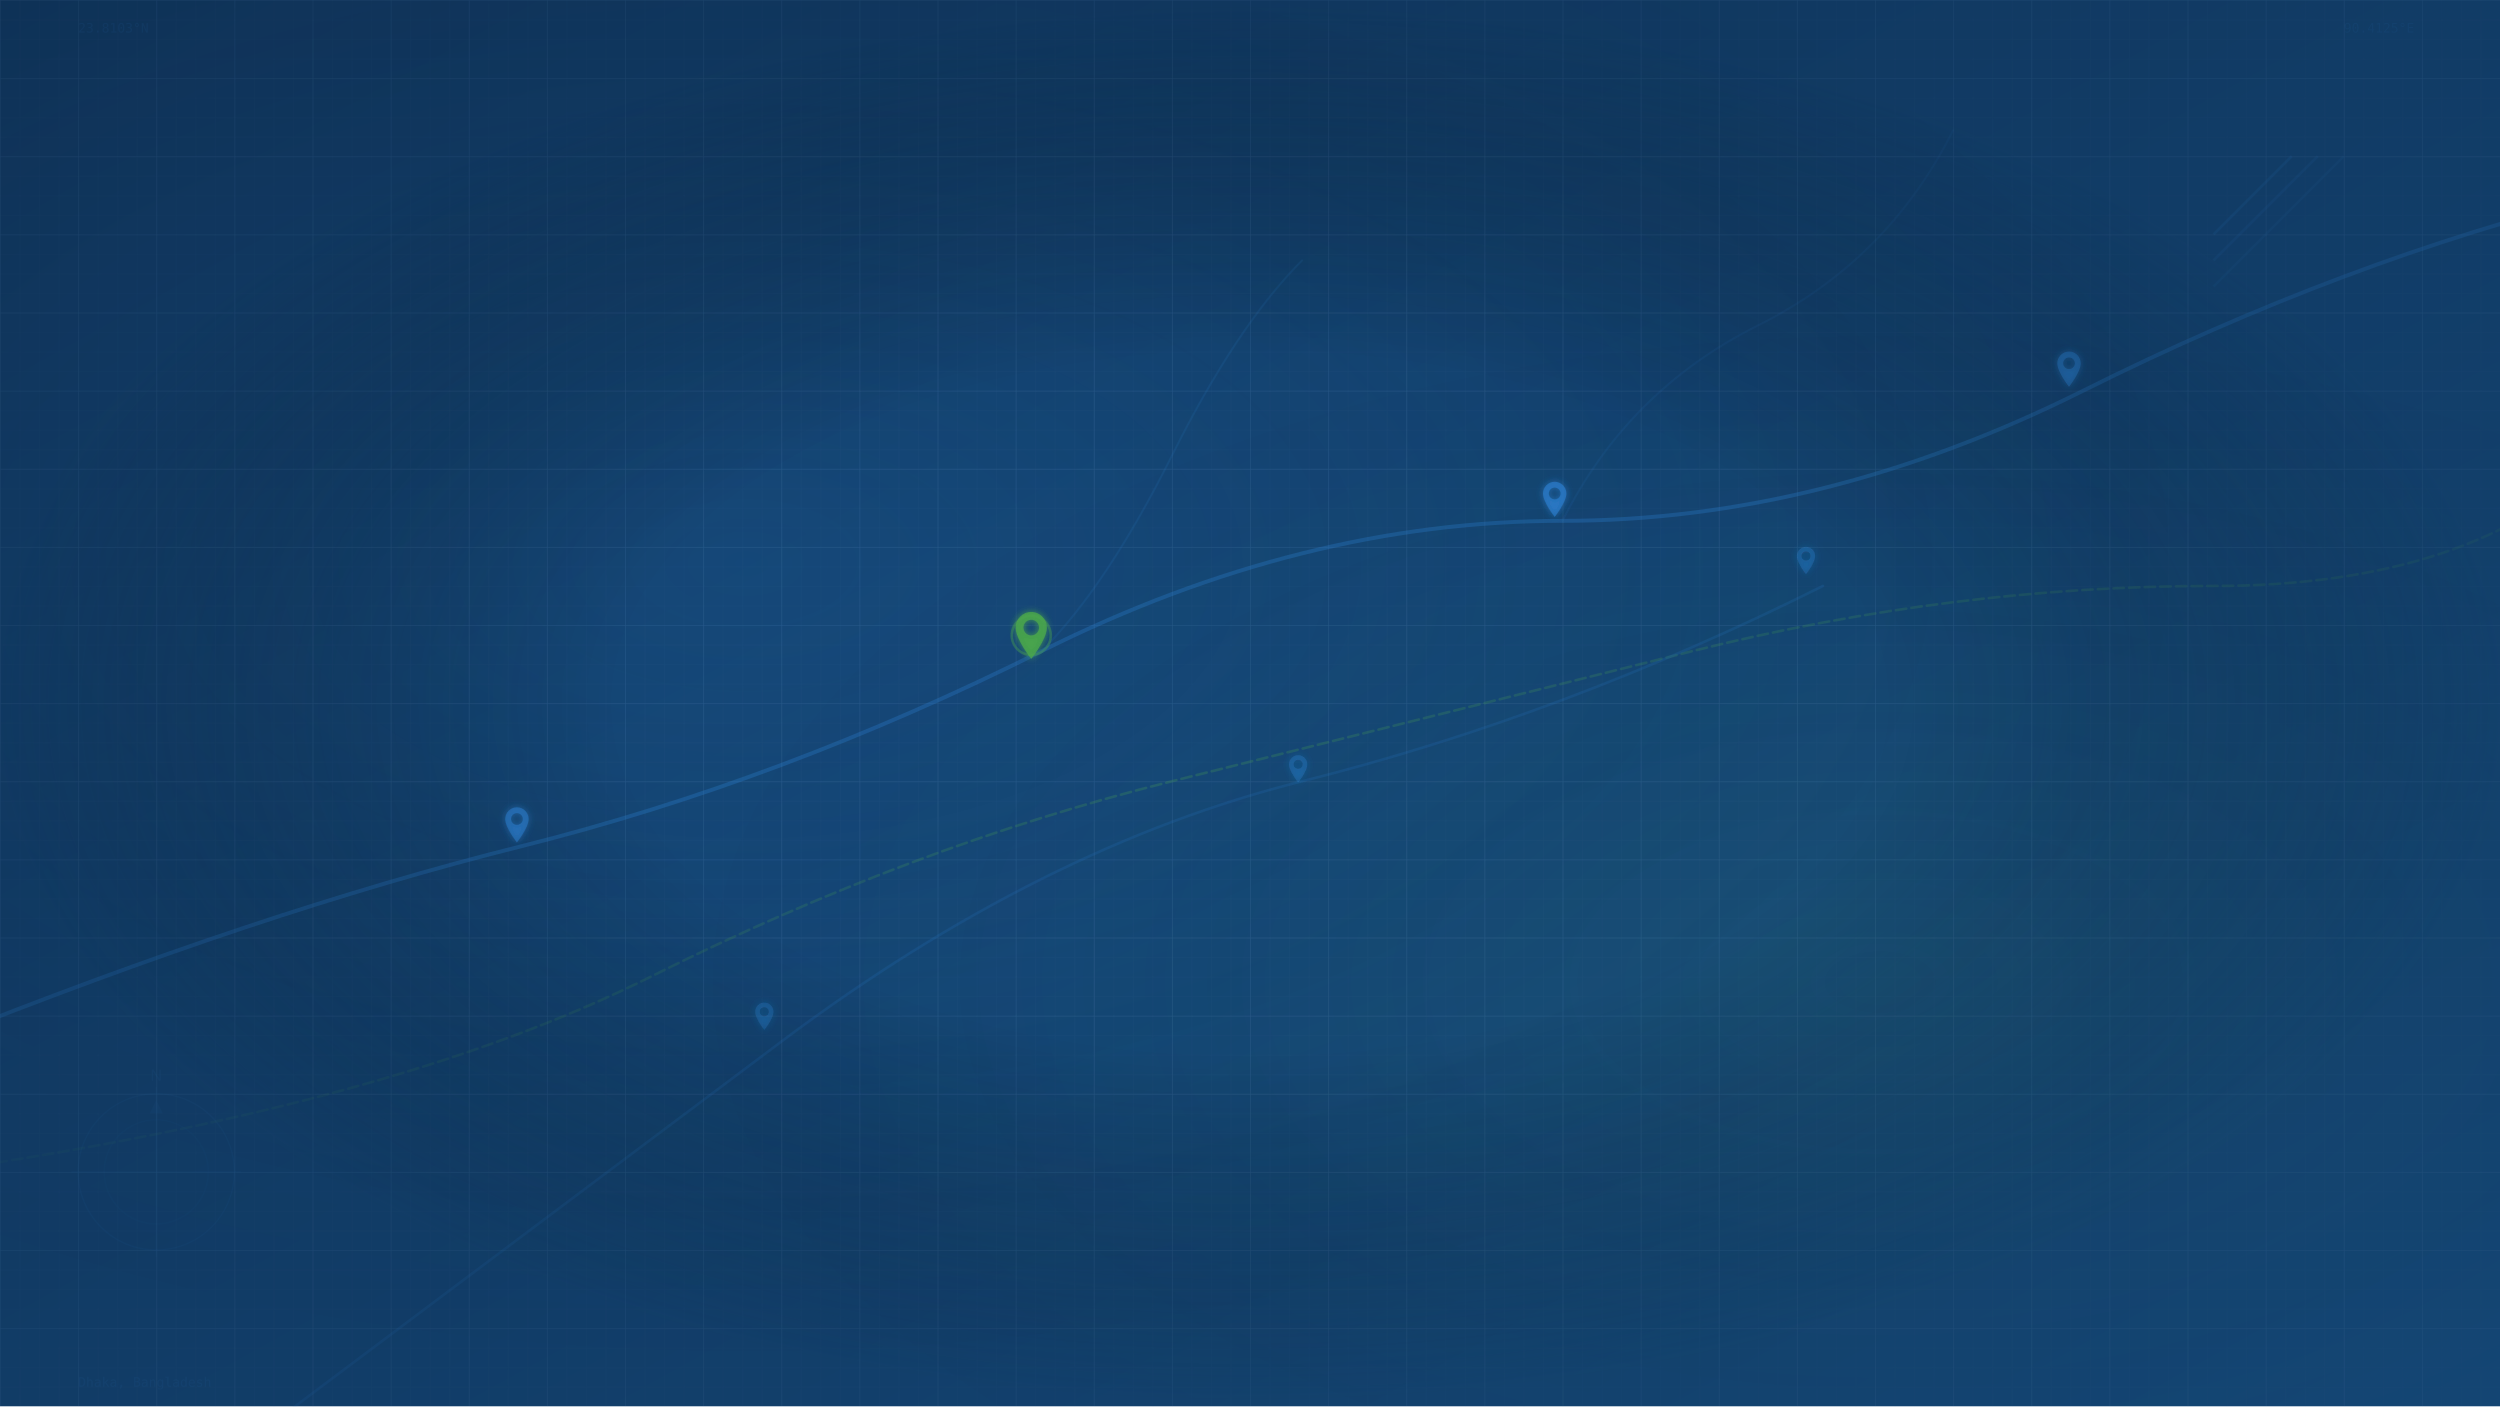
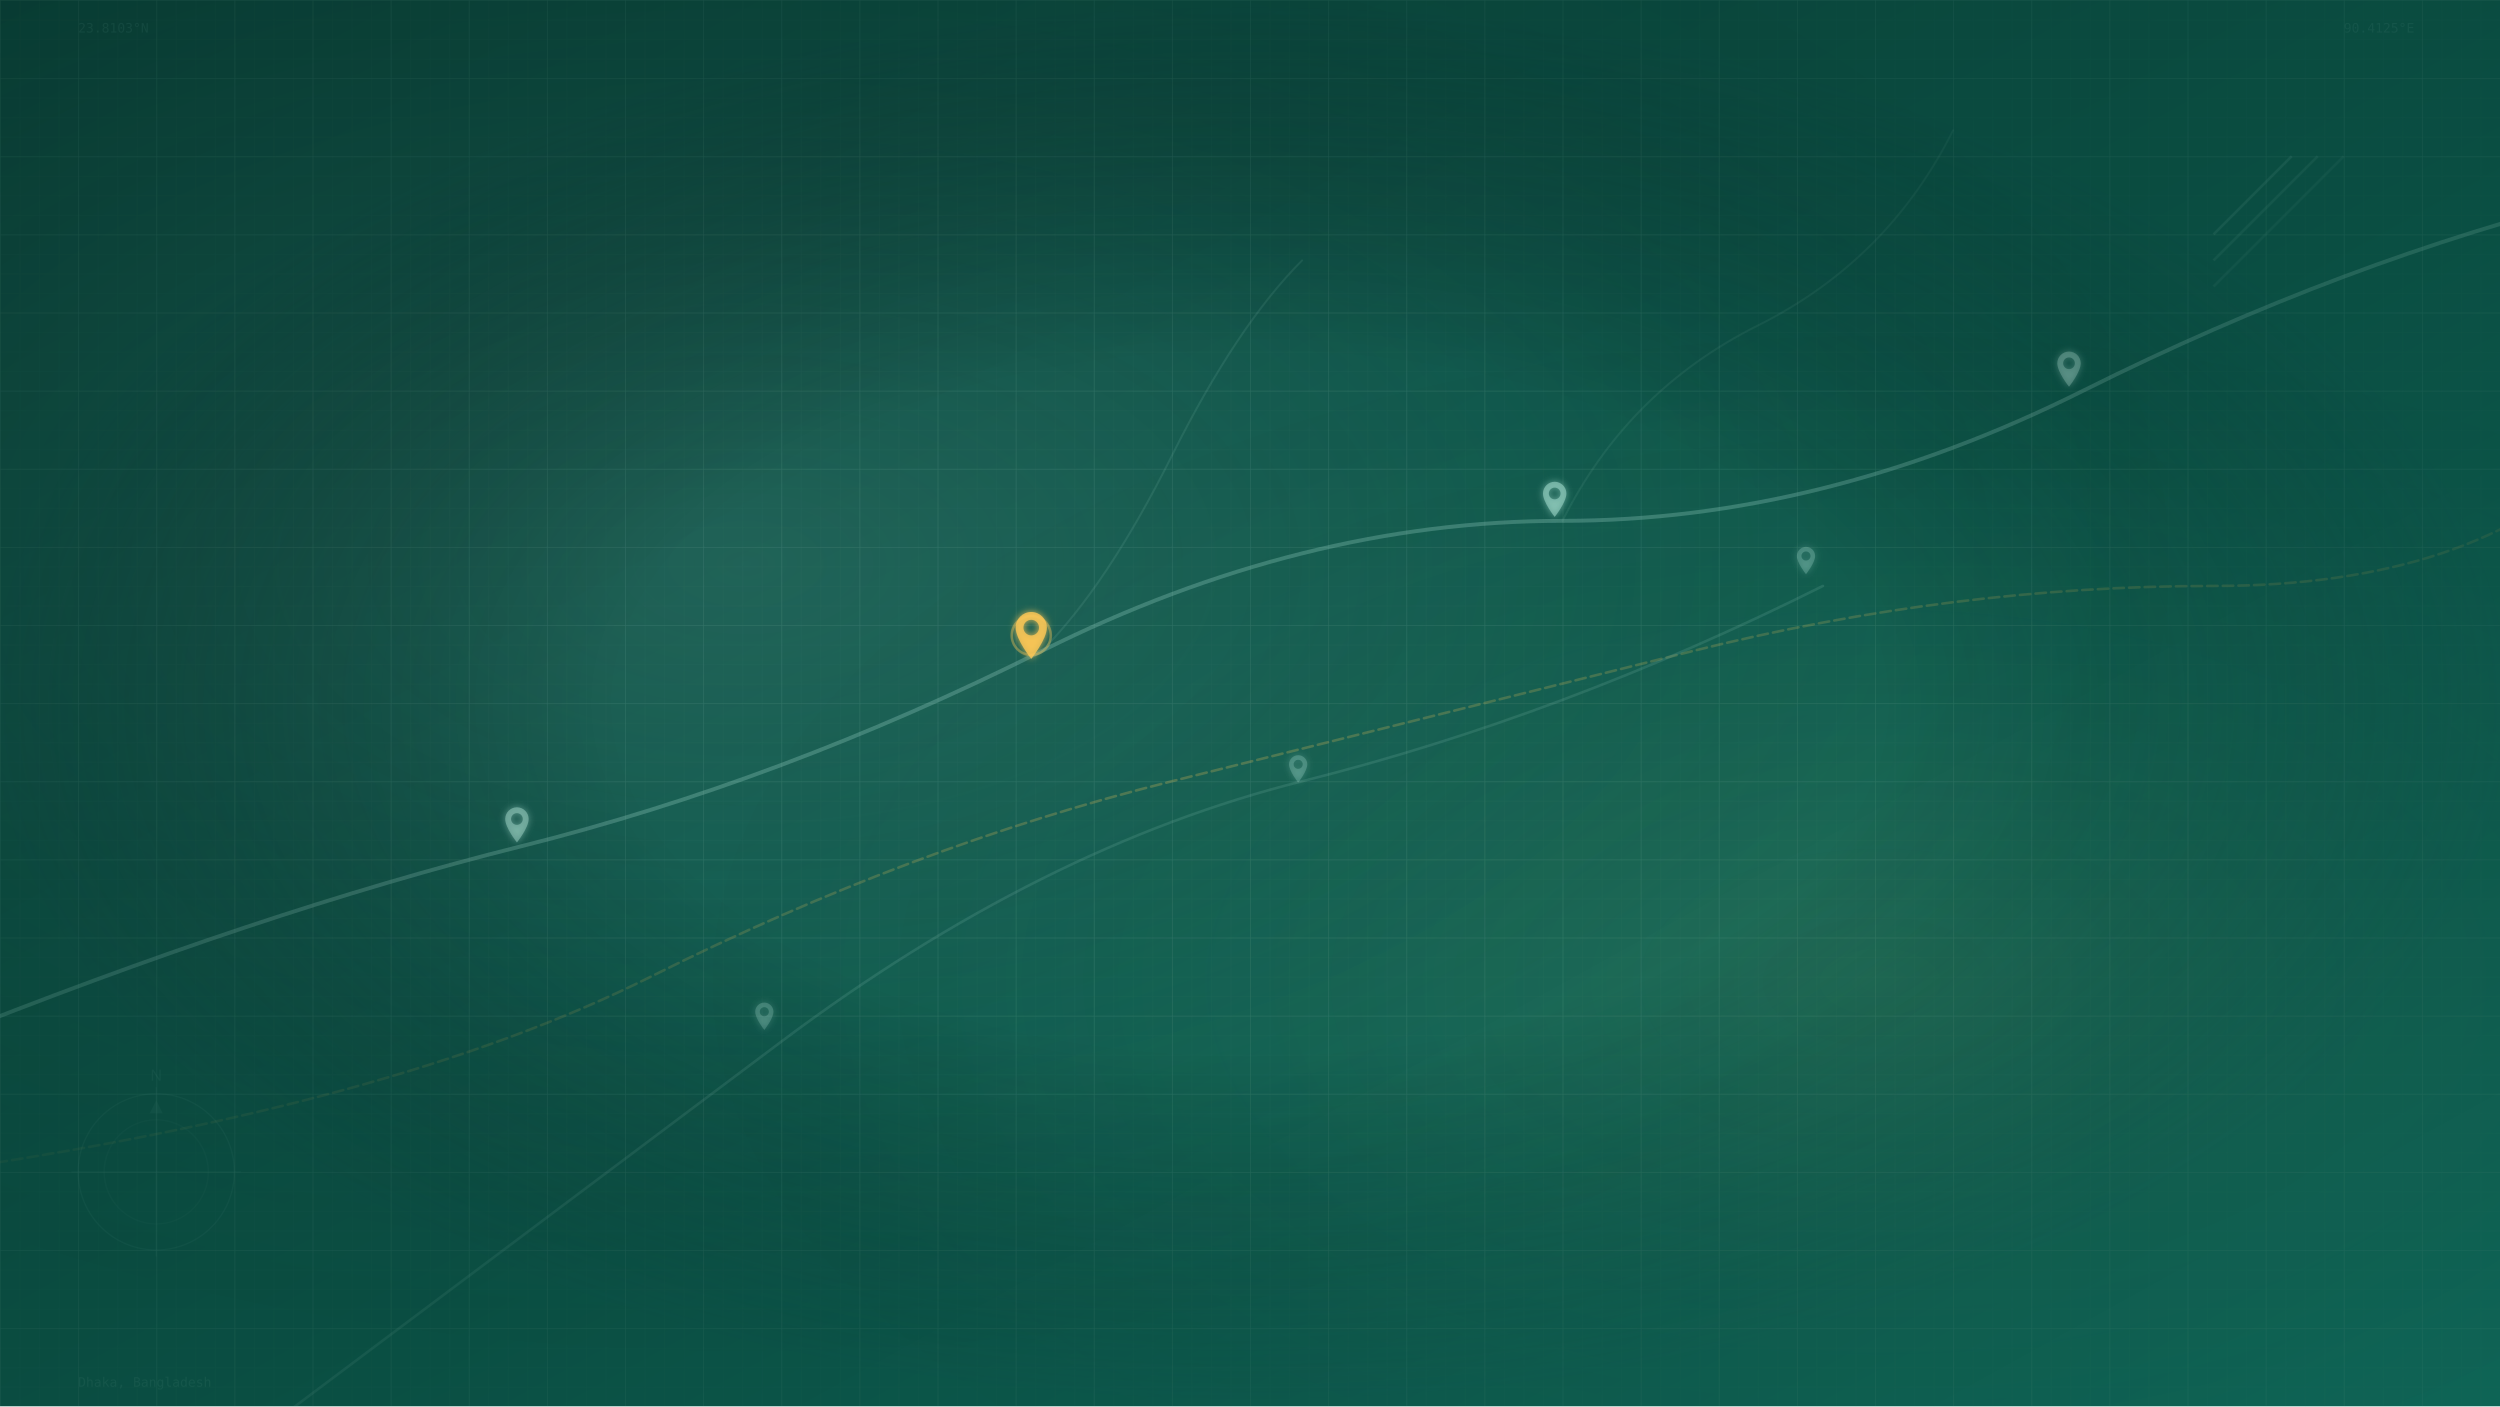
<svg xmlns="http://www.w3.org/2000/svg" viewBox="0 0 1920 1080" preserveAspectRatio="xMidYMid slice">
  <defs>
    <linearGradient id="bgGrad" x1="0%" y1="0%" x2="100%" y2="100%">
-       <stop offset="0%" stop-color="#0E3257" />
-       <stop offset="55%" stop-color="#134472" />
-       <stop offset="100%" stop-color="#175389" />
+       <stop offset="0%" stop-color="#083B33" />
+       <stop offset="55%" stop-color="#0C5A4D" />
+       <stop offset="100%" stop-color="#12806F" />
    </linearGradient>
    <pattern id="grid" width="60" height="60" patternUnits="userSpaceOnUse">
-       <path d="M 60 0 L 0 0 0 60" fill="none" stroke="rgba(138, 190, 235, 0.12)" stroke-width="1" />
+       <path d="M 60 0 L 0 0 0 60" fill="none" stroke="rgba(154, 211, 199, 0.12)" stroke-width="1" />
    </pattern>
    <pattern id="gridSmall" width="15" height="15" patternUnits="userSpaceOnUse">
-       <path d="M 15 0 L 0 0 0 15" fill="none" stroke="rgba(138, 190, 235, 0.06)" stroke-width="0.5" />
+       <path d="M 15 0 L 0 0 0 15" fill="none" stroke="rgba(154, 211, 199, 0.06)" stroke-width="0.5" />
    </pattern>
    <radialGradient id="glowCenter" cx="30%" cy="40%" r="60%" fx="30%" fy="40%">
-       <stop offset="0%" stop-color="rgba(43, 130, 212, 0.15)" />
-       <stop offset="50%" stop-color="rgba(43, 130, 212, 0.05)" />
+       <stop offset="0%" stop-color="rgba(154, 211, 199, 0.15)" />
+       <stop offset="50%" stop-color="rgba(154, 211, 199, 0.05)" />
      <stop offset="100%" stop-color="transparent" />
    </radialGradient>
    <radialGradient id="glowSecondary" cx="75%" cy="70%" r="50%" fx="75%" fy="70%">
-       <stop offset="0%" stop-color="rgba(77, 167, 77, 0.08)" />
+       <stop offset="0%" stop-color="rgba(255, 200, 87, 0.08)" />
      <stop offset="100%" stop-color="transparent" />
    </radialGradient>
    <linearGradient id="routeGrad1" x1="0%" y1="0%" x2="100%" y2="100%">
-       <stop offset="0%" stop-color="rgba(43, 130, 212, 0.3)" />
-       <stop offset="50%" stop-color="rgba(43, 130, 212, 0.5)" />
-       <stop offset="100%" stop-color="rgba(43, 130, 212, 0.2)" />
+       <stop offset="0%" stop-color="rgba(154, 211, 199, 0.3)" />
+       <stop offset="50%" stop-color="rgba(154, 211, 199, 0.5)" />
+       <stop offset="100%" stop-color="rgba(154, 211, 199, 0.2)" />
    </linearGradient>
    <linearGradient id="routeGrad2" x1="100%" y1="0%" x2="0%" y2="100%">
-       <stop offset="0%" stop-color="rgba(77, 167, 77, 0.2)" />
-       <stop offset="50%" stop-color="rgba(77, 167, 77, 0.4)" />
-       <stop offset="100%" stop-color="rgba(77, 167, 77, 0.1)" />
+       <stop offset="0%" stop-color="rgba(255, 200, 87, 0.2)" />
+       <stop offset="50%" stop-color="rgba(255, 200, 87, 0.4)" />
+       <stop offset="100%" stop-color="rgba(255, 200, 87, 0.1)" />
    </linearGradient>
    <symbol id="marker" viewBox="0 0 24 36">
      <path d="M12 0C5.4 0 0 5.4 0 12c0 9 12 24 12 24s12-15 12-24c0-6.6-5.4-12-12-12zm0 18c-3.3 0-6-2.7-6-6s2.7-6 6-6 6 2.7 6 6-2.7 6-6 6z" fill="currentColor" />
    </symbol>
    <filter id="glow">
      <feGaussianBlur stdDeviation="3" result="coloredBlur" />
      <feMerge>
        <feMergeNode in="coloredBlur" />
        <feMergeNode in="SourceGraphic" />
      </feMerge>
    </filter>
  </defs>
  <rect width="100%" height="100%" fill="url(#bgGrad)" />
  <rect width="100%" height="100%" fill="url(#gridSmall)" />
  <rect width="100%" height="100%" fill="url(#grid)" />
  <rect width="100%" height="100%" fill="url(#glowCenter)" />
  <rect width="100%" height="100%" fill="url(#glowSecondary)" />
  <g opacity="0.6">
    <path d="M-50 800 Q 200 700, 400 650 T 800 500 T 1200 400 T 1600 300 T 2000 150" fill="none" stroke="url(#routeGrad1)" stroke-width="3" stroke-linecap="round" />
    <path d="M-50 900 Q 300 850, 500 750 T 900 600 T 1300 500 T 1700 450 T 2000 350" fill="none" stroke="url(#routeGrad2)" stroke-width="2" stroke-linecap="round" stroke-dasharray="8,4" />
-     <path d="M200 1100 Q 400 950, 600 800 T 1000 600 T 1400 450" fill="none" stroke="rgba(43, 130, 212, 0.25)" stroke-width="2" stroke-linecap="round" />
-     <path d="M800 500 Q 850 450, 900 350 T 1000 200" fill="none" stroke="rgba(43, 130, 212, 0.2)" stroke-width="1.5" stroke-linecap="round" />
-     <path d="M1200 400 Q 1250 300, 1350 250 T 1500 100" fill="none" stroke="rgba(43, 130, 212, 0.15)" stroke-width="1.5" stroke-linecap="round" />
+     <path d="M200 1100 Q 400 950, 600 800 T 1000 600 T 1400 450" fill="none" stroke="rgba(154, 211, 199, 0.25)" stroke-width="2" stroke-linecap="round" />
+     <path d="M800 500 Q 850 450, 900 350 T 1000 200" fill="none" stroke="rgba(154, 211, 199, 0.2)" stroke-width="1.5" stroke-linecap="round" />
+     <path d="M1200 400 Q 1250 300, 1350 250 T 1500 100" fill="none" stroke="rgba(154, 211, 199, 0.15)" stroke-width="1.5" stroke-linecap="round" />
  </g>
  <g filter="url(#glow)">
-     <use href="#marker" x="780" y="470" width="24" height="36" color="rgba(77, 167, 77, 0.8)" />
-     <use href="#marker" x="388" y="620" width="18" height="27" color="rgba(43, 130, 212, 0.6)" />
-     <use href="#marker" x="1185" y="370" width="18" height="27" color="rgba(43, 130, 212, 0.6)" />
-     <use href="#marker" x="1580" y="270" width="18" height="27" color="rgba(43, 130, 212, 0.5)" />
-     <use href="#marker" x="580" y="770" width="14" height="21" color="rgba(43, 130, 212, 0.3)" />
-     <use href="#marker" x="990" y="580" width="14" height="21" color="rgba(43, 130, 212, 0.3)" />
-     <use href="#marker" x="1380" y="420" width="14" height="21" color="rgba(43, 130, 212, 0.3)" />
+     <use href="#marker" x="780" y="470" width="24" height="36" color="rgba(255, 200, 87, 0.8)" />
+     <use href="#marker" x="388" y="620" width="18" height="27" color="rgba(154, 211, 199, 0.6)" />
+     <use href="#marker" x="1185" y="370" width="18" height="27" color="rgba(154, 211, 199, 0.6)" />
+     <use href="#marker" x="1580" y="270" width="18" height="27" color="rgba(154, 211, 199, 0.5)" />
+     <use href="#marker" x="580" y="770" width="14" height="21" color="rgba(154, 211, 199, 0.3)" />
+     <use href="#marker" x="990" y="580" width="14" height="21" color="rgba(154, 211, 199, 0.3)" />
+     <use href="#marker" x="1380" y="420" width="14" height="21" color="rgba(154, 211, 199, 0.3)" />
  </g>
  <g opacity="0.5">
-     <circle cx="792" cy="488" r="15" fill="none" stroke="rgba(77, 167, 77, 0.6)" stroke-width="2">
+     <circle cx="792" cy="488" r="15" fill="none" stroke="rgba(255, 200, 87, 0.6)" stroke-width="2">
      <animate attributeName="r" from="15" to="40" dur="2s" repeatCount="indefinite" />
      <animate attributeName="opacity" from="0.6" to="0" dur="2s" repeatCount="indefinite" />
    </circle>
-     <circle cx="792" cy="488" r="15" fill="none" stroke="rgba(77, 167, 77, 0.4)" stroke-width="1.5">
+     <circle cx="792" cy="488" r="15" fill="none" stroke="rgba(255, 200, 87, 0.4)" stroke-width="1.5">
      <animate attributeName="r" from="15" to="40" dur="2s" begin="0.5s" repeatCount="indefinite" />
      <animate attributeName="opacity" from="0.4" to="0" dur="2s" begin="0.5s" repeatCount="indefinite" />
    </circle>
  </g>
  <g transform="translate(1700, 120)" opacity="0.3">
-     <path d="M0 60 Q 30 30, 60 0" fill="none" stroke="rgba(43, 130, 212, 0.5)" stroke-width="2" />
-     <path d="M0 80 Q 40 40, 80 0" fill="none" stroke="rgba(43, 130, 212, 0.4)" stroke-width="2" />
-     <path d="M0 100 Q 50 50, 100 0" fill="none" stroke="rgba(43, 130, 212, 0.3)" stroke-width="2" />
+     <path d="M0 60 Q 30 30, 60 0" fill="none" stroke="rgba(154, 211, 199, 0.5)" stroke-width="2" />
+     <path d="M0 80 Q 40 40, 80 0" fill="none" stroke="rgba(154, 211, 199, 0.4)" stroke-width="2" />
+     <path d="M0 100 Q 50 50, 100 0" fill="none" stroke="rgba(154, 211, 199, 0.3)" stroke-width="2" />
  </g>
  <g transform="translate(120, 900)" opacity="0.15">
-     <circle cx="0" cy="0" r="60" fill="none" stroke="rgba(43, 130, 212, 0.5)" stroke-width="1" />
-     <circle cx="0" cy="0" r="40" fill="none" stroke="rgba(43, 130, 212, 0.3)" stroke-width="1" />
-     <line x1="0" y1="-65" x2="0" y2="65" stroke="rgba(43, 130, 212, 0.4)" stroke-width="1" />
-     <line x1="-65" y1="0" x2="65" y2="0" stroke="rgba(43, 130, 212, 0.4)" stroke-width="1" />
-     <polygon points="0,-55 -5,-45 5,-45" fill="rgba(43, 130, 212, 0.5)" />
-     <text x="0" y="-70" text-anchor="middle" fill="rgba(43, 130, 212, 0.6)" font-size="12" font-family="sans-serif">N</text>
+     <circle cx="0" cy="0" r="60" fill="none" stroke="rgba(154, 211, 199, 0.5)" stroke-width="1" />
+     <circle cx="0" cy="0" r="40" fill="none" stroke="rgba(154, 211, 199, 0.3)" stroke-width="1" />
+     <line x1="0" y1="-65" x2="0" y2="65" stroke="rgba(154, 211, 199, 0.4)" stroke-width="1" />
+     <line x1="-65" y1="0" x2="65" y2="0" stroke="rgba(154, 211, 199, 0.4)" stroke-width="1" />
+     <polygon points="0,-55 -5,-45 5,-45" fill="rgba(154, 211, 199, 0.5)" />
+     <text x="0" y="-70" text-anchor="middle" fill="rgba(154, 211, 199, 0.6)" font-size="12" font-family="sans-serif">N</text>
  </g>
-   <g opacity="0.15" fill="rgba(43, 130, 212, 0.8)" font-size="10" font-family="monospace">
+   <g opacity="0.15" fill="rgba(154, 211, 199, 0.8)" font-size="10" font-family="monospace">
    <text x="60" y="25">23.8103°N</text>
    <text x="1800" y="25">90.4125°E</text>
    <text x="60" y="1065">Dhaka, Bangladesh</text>
  </g>
  <rect width="100%" height="100%" fill="url(#vignette)" opacity="0.4">
    <defs>
      <radialGradient id="vignette">
        <stop offset="50%" stop-color="transparent" />
-         <stop offset="100%" stop-color="#0E3257" />
+         <stop offset="100%" stop-color="#083B33" />
      </radialGradient>
    </defs>
  </rect>
</svg>
